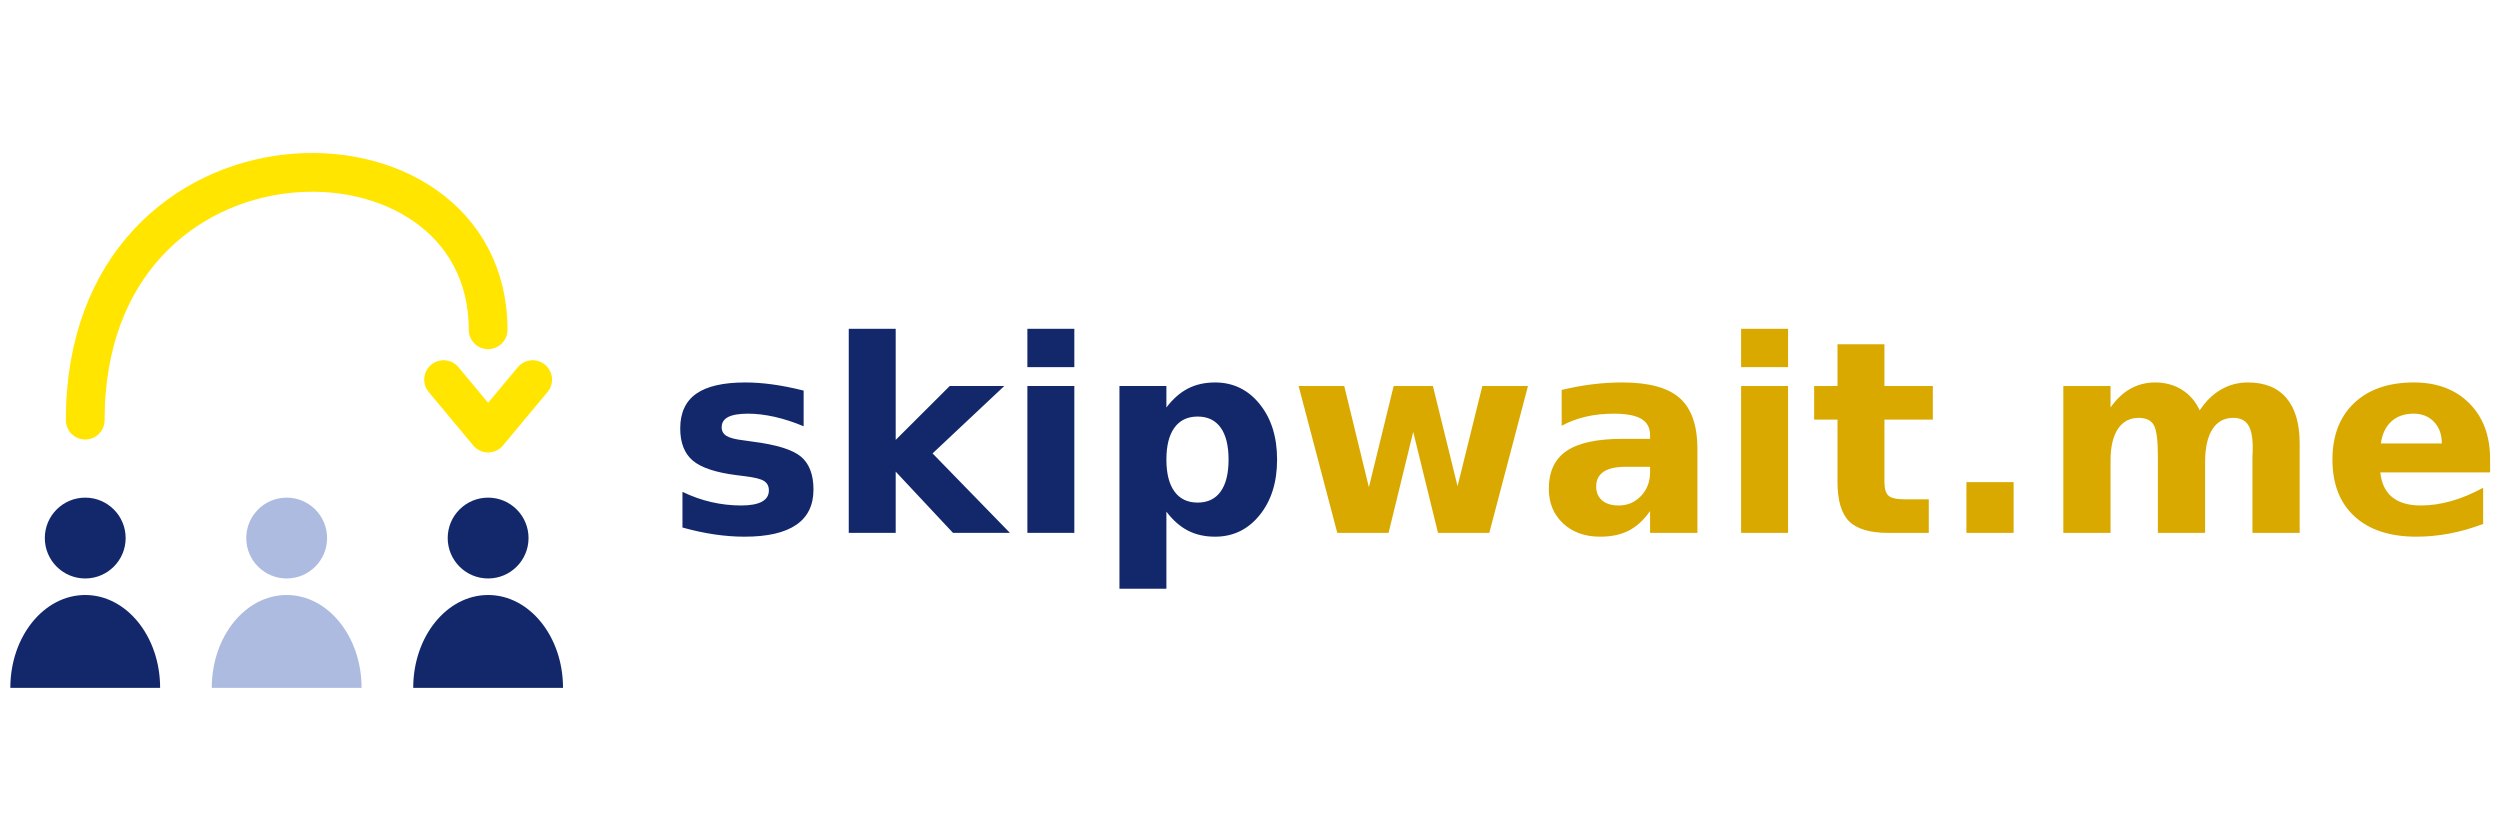
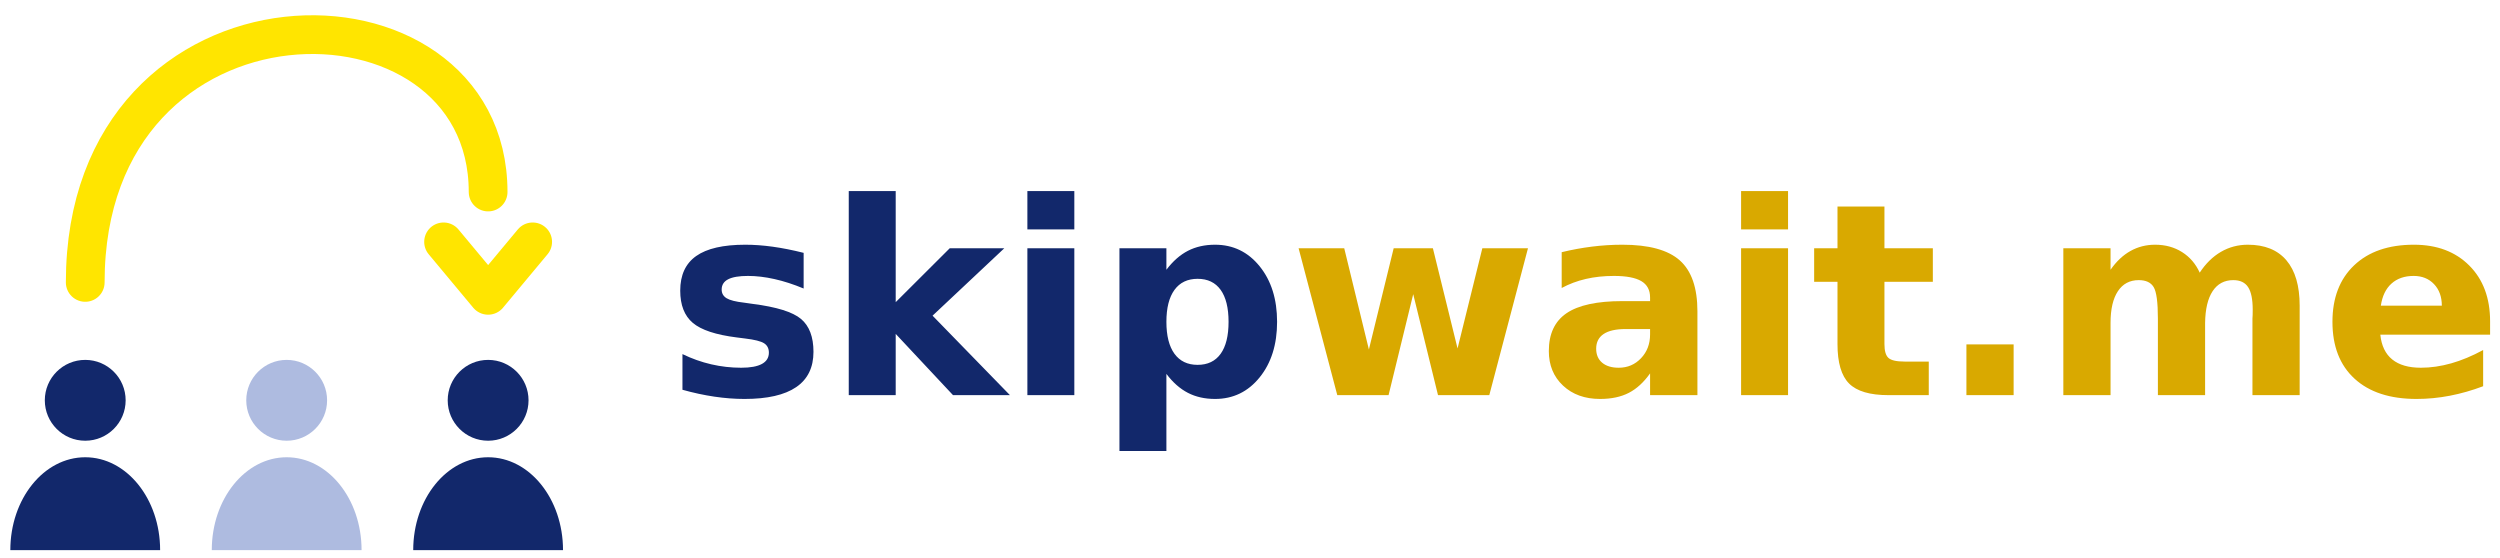
- <svg xmlns="http://www.w3.org/2000/svg" width="1200" height="400" viewBox="87 87 968 216">
+ <svg xmlns="http://www.w3.org/2000/svg" width="968" height="216" viewBox="87 87 968 216">
  <rect width="1200" height="400" rx="0" fill="#FFFFFF" />
  <g transform="translate(70 80) scale(.5)">
    <circle cx="100.0" cy="324.0" r="31.3" fill="#12286B" />
    <path d="M42.0 440A58.0 71.9 0 0 1 158.0 440Z" fill="#12286B" />
    <circle cx="256.0" cy="324.0" r="31.3" fill="#AEBBE0" />
    <path d="M198.0 440A58.0 71.9 0 0 1 314.0 440Z" fill="#AEBBE0" />
    <circle cx="412.0" cy="324.0" r="31.3" fill="#12286B" />
    <path d="M354.0 440A58.0 71.9 0 0 1 470.0 440Z" fill="#12286B" />
    <path d="M100.0 232.7C100.0 -10 412.0 -10 412.0 162.7" fill="none" stroke="#FFE500" stroke-width="30" stroke-linecap="round" />
    <path d="M377.5 201.3L412.0 242.7L446.5 201.3" fill="none" stroke="#FFE500" stroke-width="30" stroke-linecap="round" stroke-linejoin="round" />
  </g>
  <path d="M398.168 184.902V198.715Q392.328 196.277 386.895 195.059Q381.461 193.84 376.637 193.84Q371.457 193.84 368.943 195.135Q366.43 196.43 366.43 199.121Q366.43 201.305 368.334 202.473Q370.238 203.641 375.164 204.199L378.363 204.656Q392.328 206.434 397.152 210.496Q401.977 214.559 401.977 223.242Q401.977 232.332 395.273 236.902Q388.57 241.473 375.266 241.473Q369.629 241.473 363.611 240.584Q357.594 239.695 351.246 237.918V224.105Q356.68 226.746 362.393 228.066Q368.105 229.387 373.996 229.387Q379.328 229.387 382.02 227.914Q384.711 226.441 384.711 223.547Q384.711 221.109 382.857 219.916Q381.004 218.723 375.469 218.062L372.27 217.656Q360.133 216.133 355.258 212.02Q350.383 207.906 350.383 199.527Q350.383 190.488 356.578 186.121Q362.773 181.754 375.57 181.754Q380.598 181.754 386.133 182.516Q391.668 183.277 398.168 184.902ZM415.637 160.984H433.816V203.996L454.738 183.125H475.863L448.086 209.227L478.047 240.0H456.008L433.816 216.285V240.0H415.637ZM484.801 183.125H502.98V240.0H484.801ZM484.801 160.984H502.98V175.812H484.801ZM538.629 231.773V261.633H520.449V183.125H538.629V191.453Q542.387 186.477 546.957 184.115Q551.527 181.754 557.469 181.754Q567.98 181.754 574.734 190.107Q581.488 198.461 581.488 211.613Q581.488 224.766 574.734 233.119Q567.98 241.473 557.469 241.473Q551.527 241.473 546.957 239.111Q542.387 236.75 538.629 231.773ZM550.715 194.957Q544.875 194.957 541.752 199.248Q538.629 203.539 538.629 211.613Q538.629 219.688 541.752 223.979Q544.875 228.27 550.715 228.27Q556.555 228.27 559.627 224.004Q562.699 219.738 562.699 211.613Q562.699 203.488 559.627 199.223Q556.555 194.957 550.715 194.957Z" fill="#12286B" />
  <path d="M589.816 183.125H607.488L617.035 222.328L626.633 183.125H641.816L651.363 221.922L660.961 183.125H678.633L663.652 240.0H643.797L634.199 200.898L624.652 240.0H604.797ZM716.465 214.406Q710.777 214.406 707.908 216.336Q705.039 218.266 705.039 222.023Q705.039 225.477 707.35 227.432Q709.66 229.387 713.773 229.387Q718.902 229.387 722.406 225.705Q725.91 222.023 725.91 216.488V214.406ZM744.242 207.551V240.0H725.91V231.57Q722.254 236.75 717.684 239.111Q713.113 241.473 706.562 241.473Q697.727 241.473 692.217 236.318Q686.707 231.164 686.707 222.938Q686.707 212.934 693.588 208.262Q700.469 203.59 715.195 203.59H725.91V202.168Q725.91 197.852 722.508 195.846Q719.105 193.84 711.895 193.84Q706.055 193.84 701.027 195.008Q696.0 196.176 691.684 198.512V184.648Q697.523 183.227 703.414 182.49Q709.305 181.754 715.195 181.754Q730.582 181.754 737.412 187.822Q744.242 193.891 744.242 207.551ZM761.152 183.125H779.332V240.0H761.152ZM761.152 160.984H779.332V175.812H761.152ZM816.656 166.977V183.125H835.395V196.125H816.656V220.246Q816.656 224.207 818.23 225.604Q819.805 227.0 824.477 227.0H833.82V240.0H818.23Q807.465 240.0 802.971 235.506Q798.477 231.012 798.477 220.246V196.125H789.438V183.125H798.477V166.977ZM848.395 220.348H866.676V240.0H848.395ZM938.734 192.57Q942.188 187.289 946.936 184.521Q951.684 181.754 957.371 181.754Q967.172 181.754 972.301 187.797Q977.43 193.84 977.43 205.367V240.0H959.148V210.344Q959.199 209.684 959.225 208.973Q959.25 208.262 959.25 206.941Q959.25 200.898 957.473 198.182Q955.695 195.465 951.734 195.465Q946.555 195.465 943.736 199.73Q940.918 203.996 940.816 212.07V240.0H922.535V210.344Q922.535 200.898 920.91 198.182Q919.285 195.465 915.121 195.465Q909.891 195.465 907.047 199.756Q904.203 204.047 904.203 212.02V240.0H885.922V183.125H904.203V191.453Q907.555 186.629 911.896 184.191Q916.238 181.754 921.469 181.754Q927.359 181.754 931.879 184.598Q936.398 187.441 938.734 192.57ZM1051.164 211.41V216.59H1008.66Q1009.32 222.988 1013.281 226.188Q1017.242 229.387 1024.352 229.387Q1030.09 229.387 1036.107 227.686Q1042.125 225.984 1048.473 222.531V236.547Q1042.023 238.984 1035.574 240.229Q1029.125 241.473 1022.676 241.473Q1007.238 241.473 998.682 233.627Q990.125 225.781 990.125 211.613Q990.125 197.699 998.529 189.727Q1006.934 181.754 1021.66 181.754Q1035.066 181.754 1043.115 189.828Q1051.164 197.902 1051.164 211.41ZM1032.477 205.367Q1032.477 200.188 1029.455 197.014Q1026.434 193.84 1021.559 193.84Q1016.277 193.84 1012.977 196.811Q1009.676 199.781 1008.863 205.367Z" fill="#D9A900" />
</svg>
